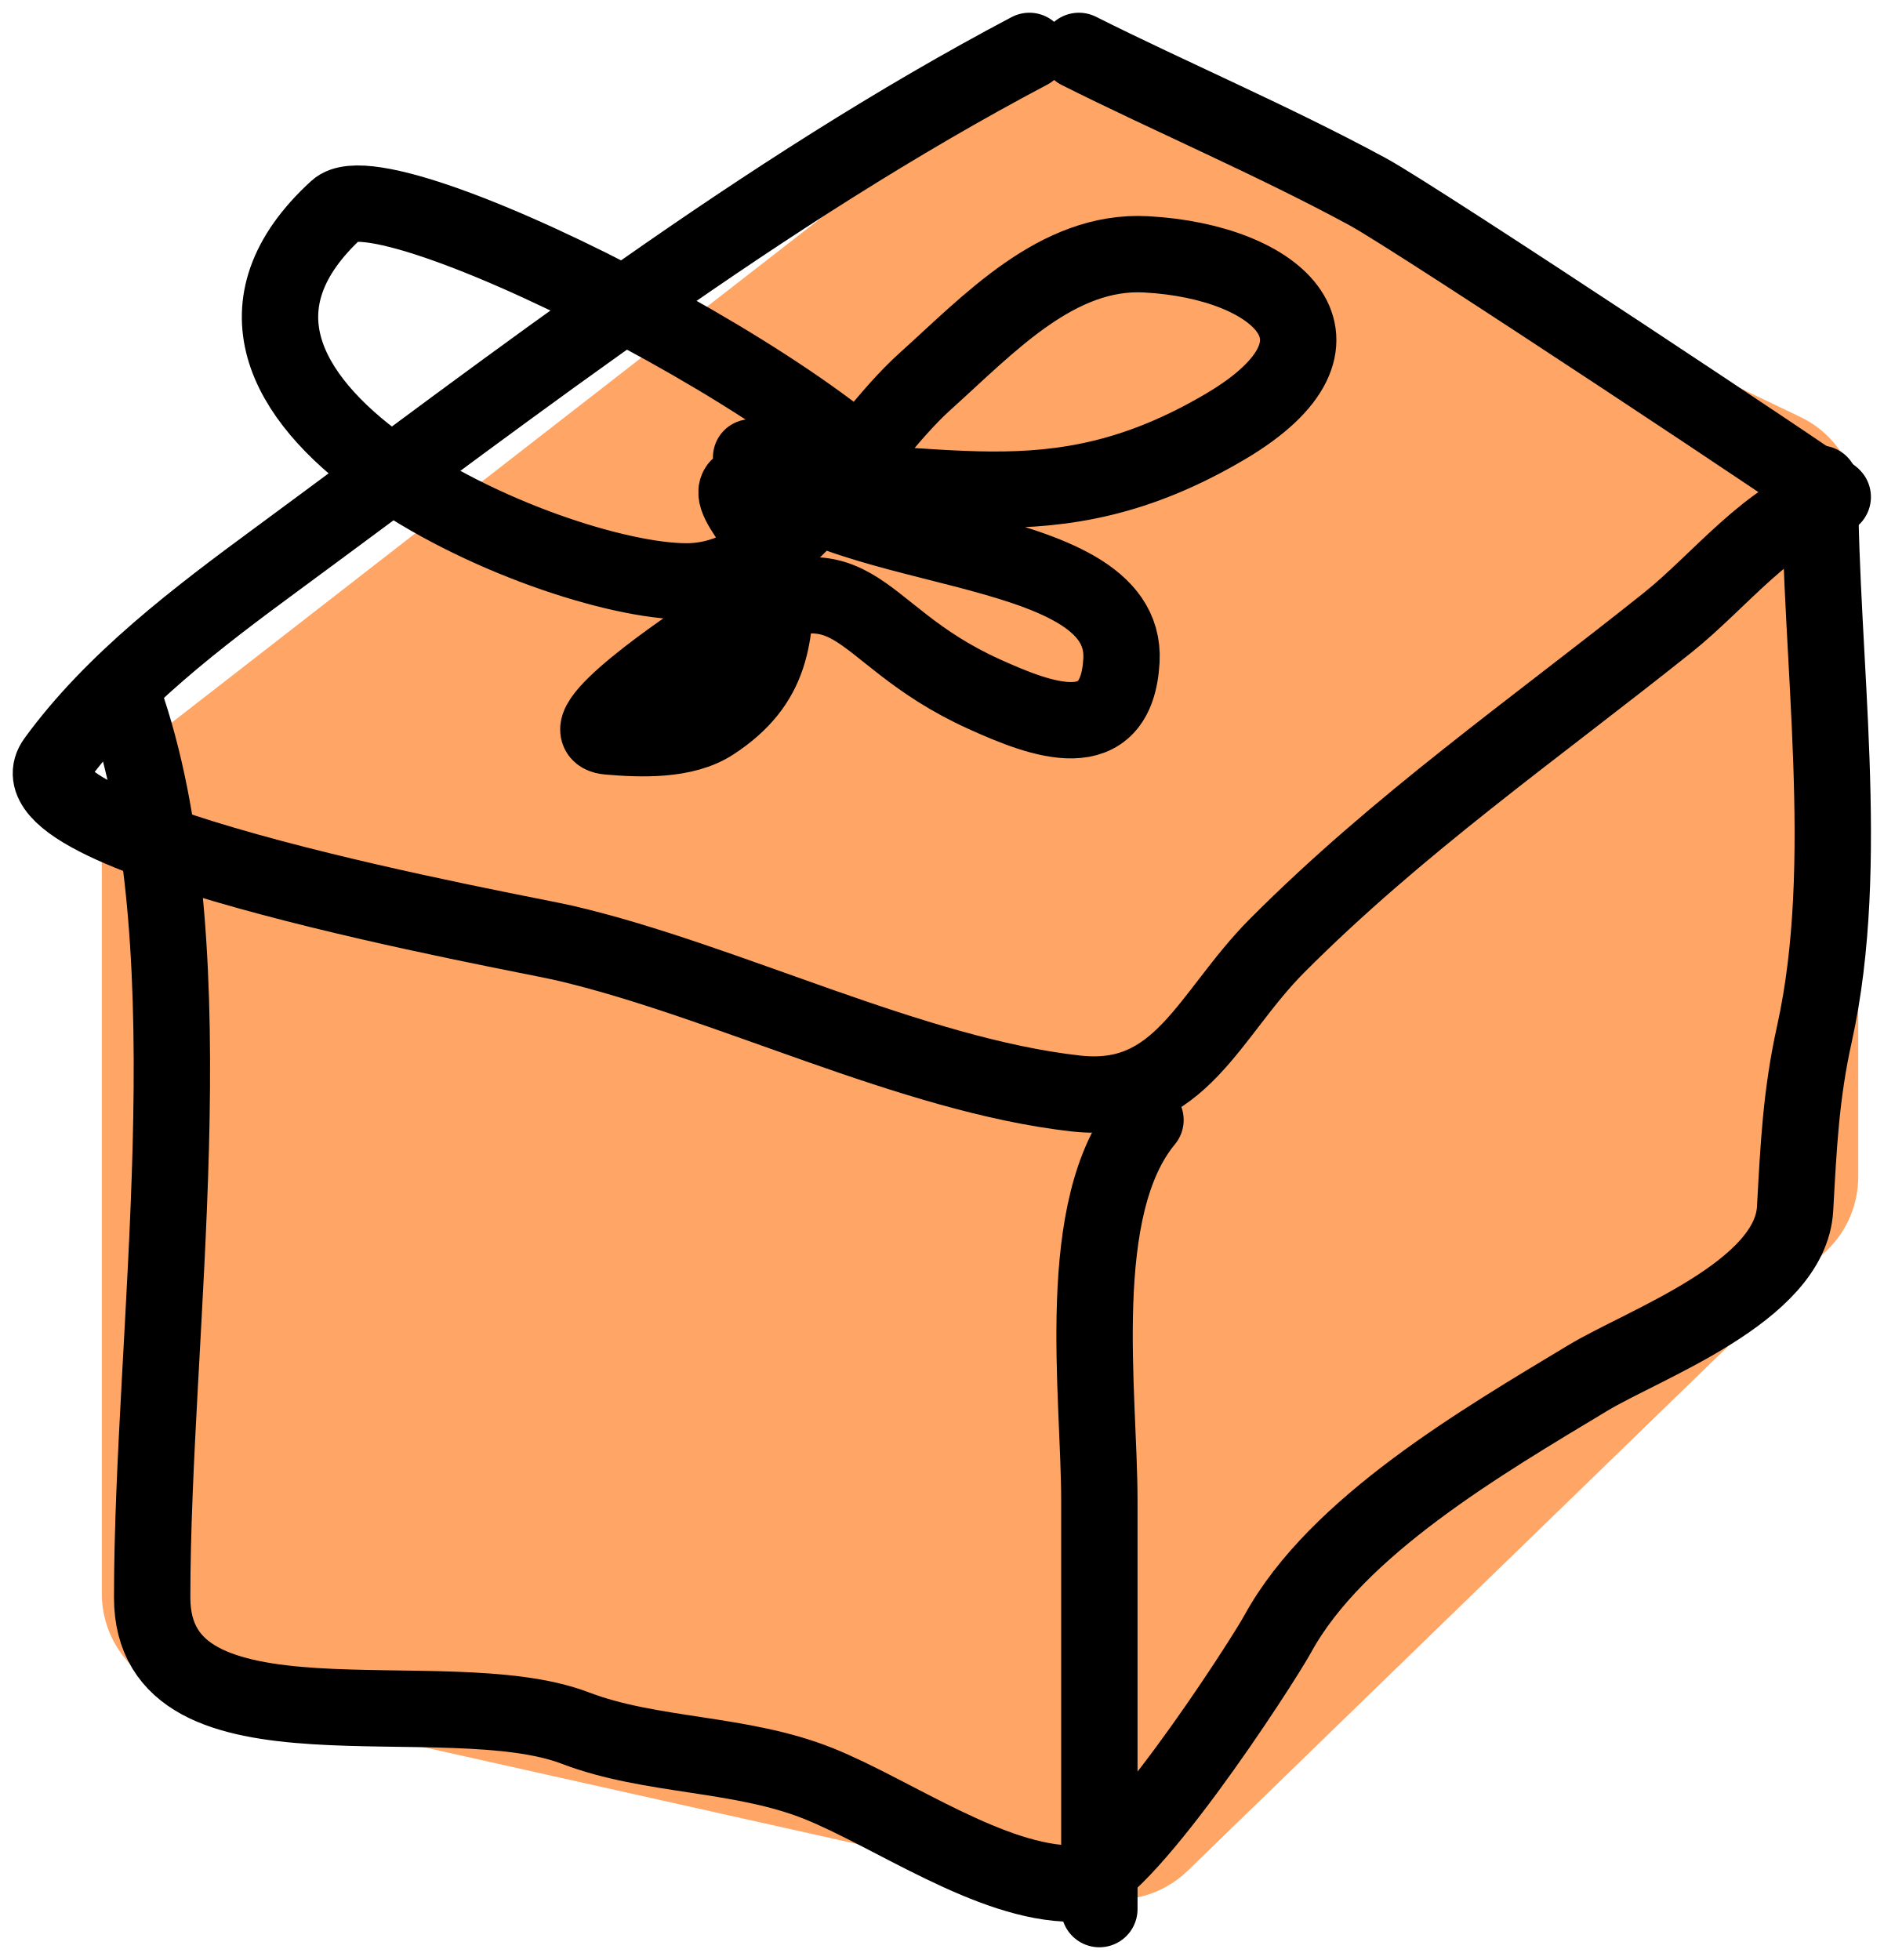
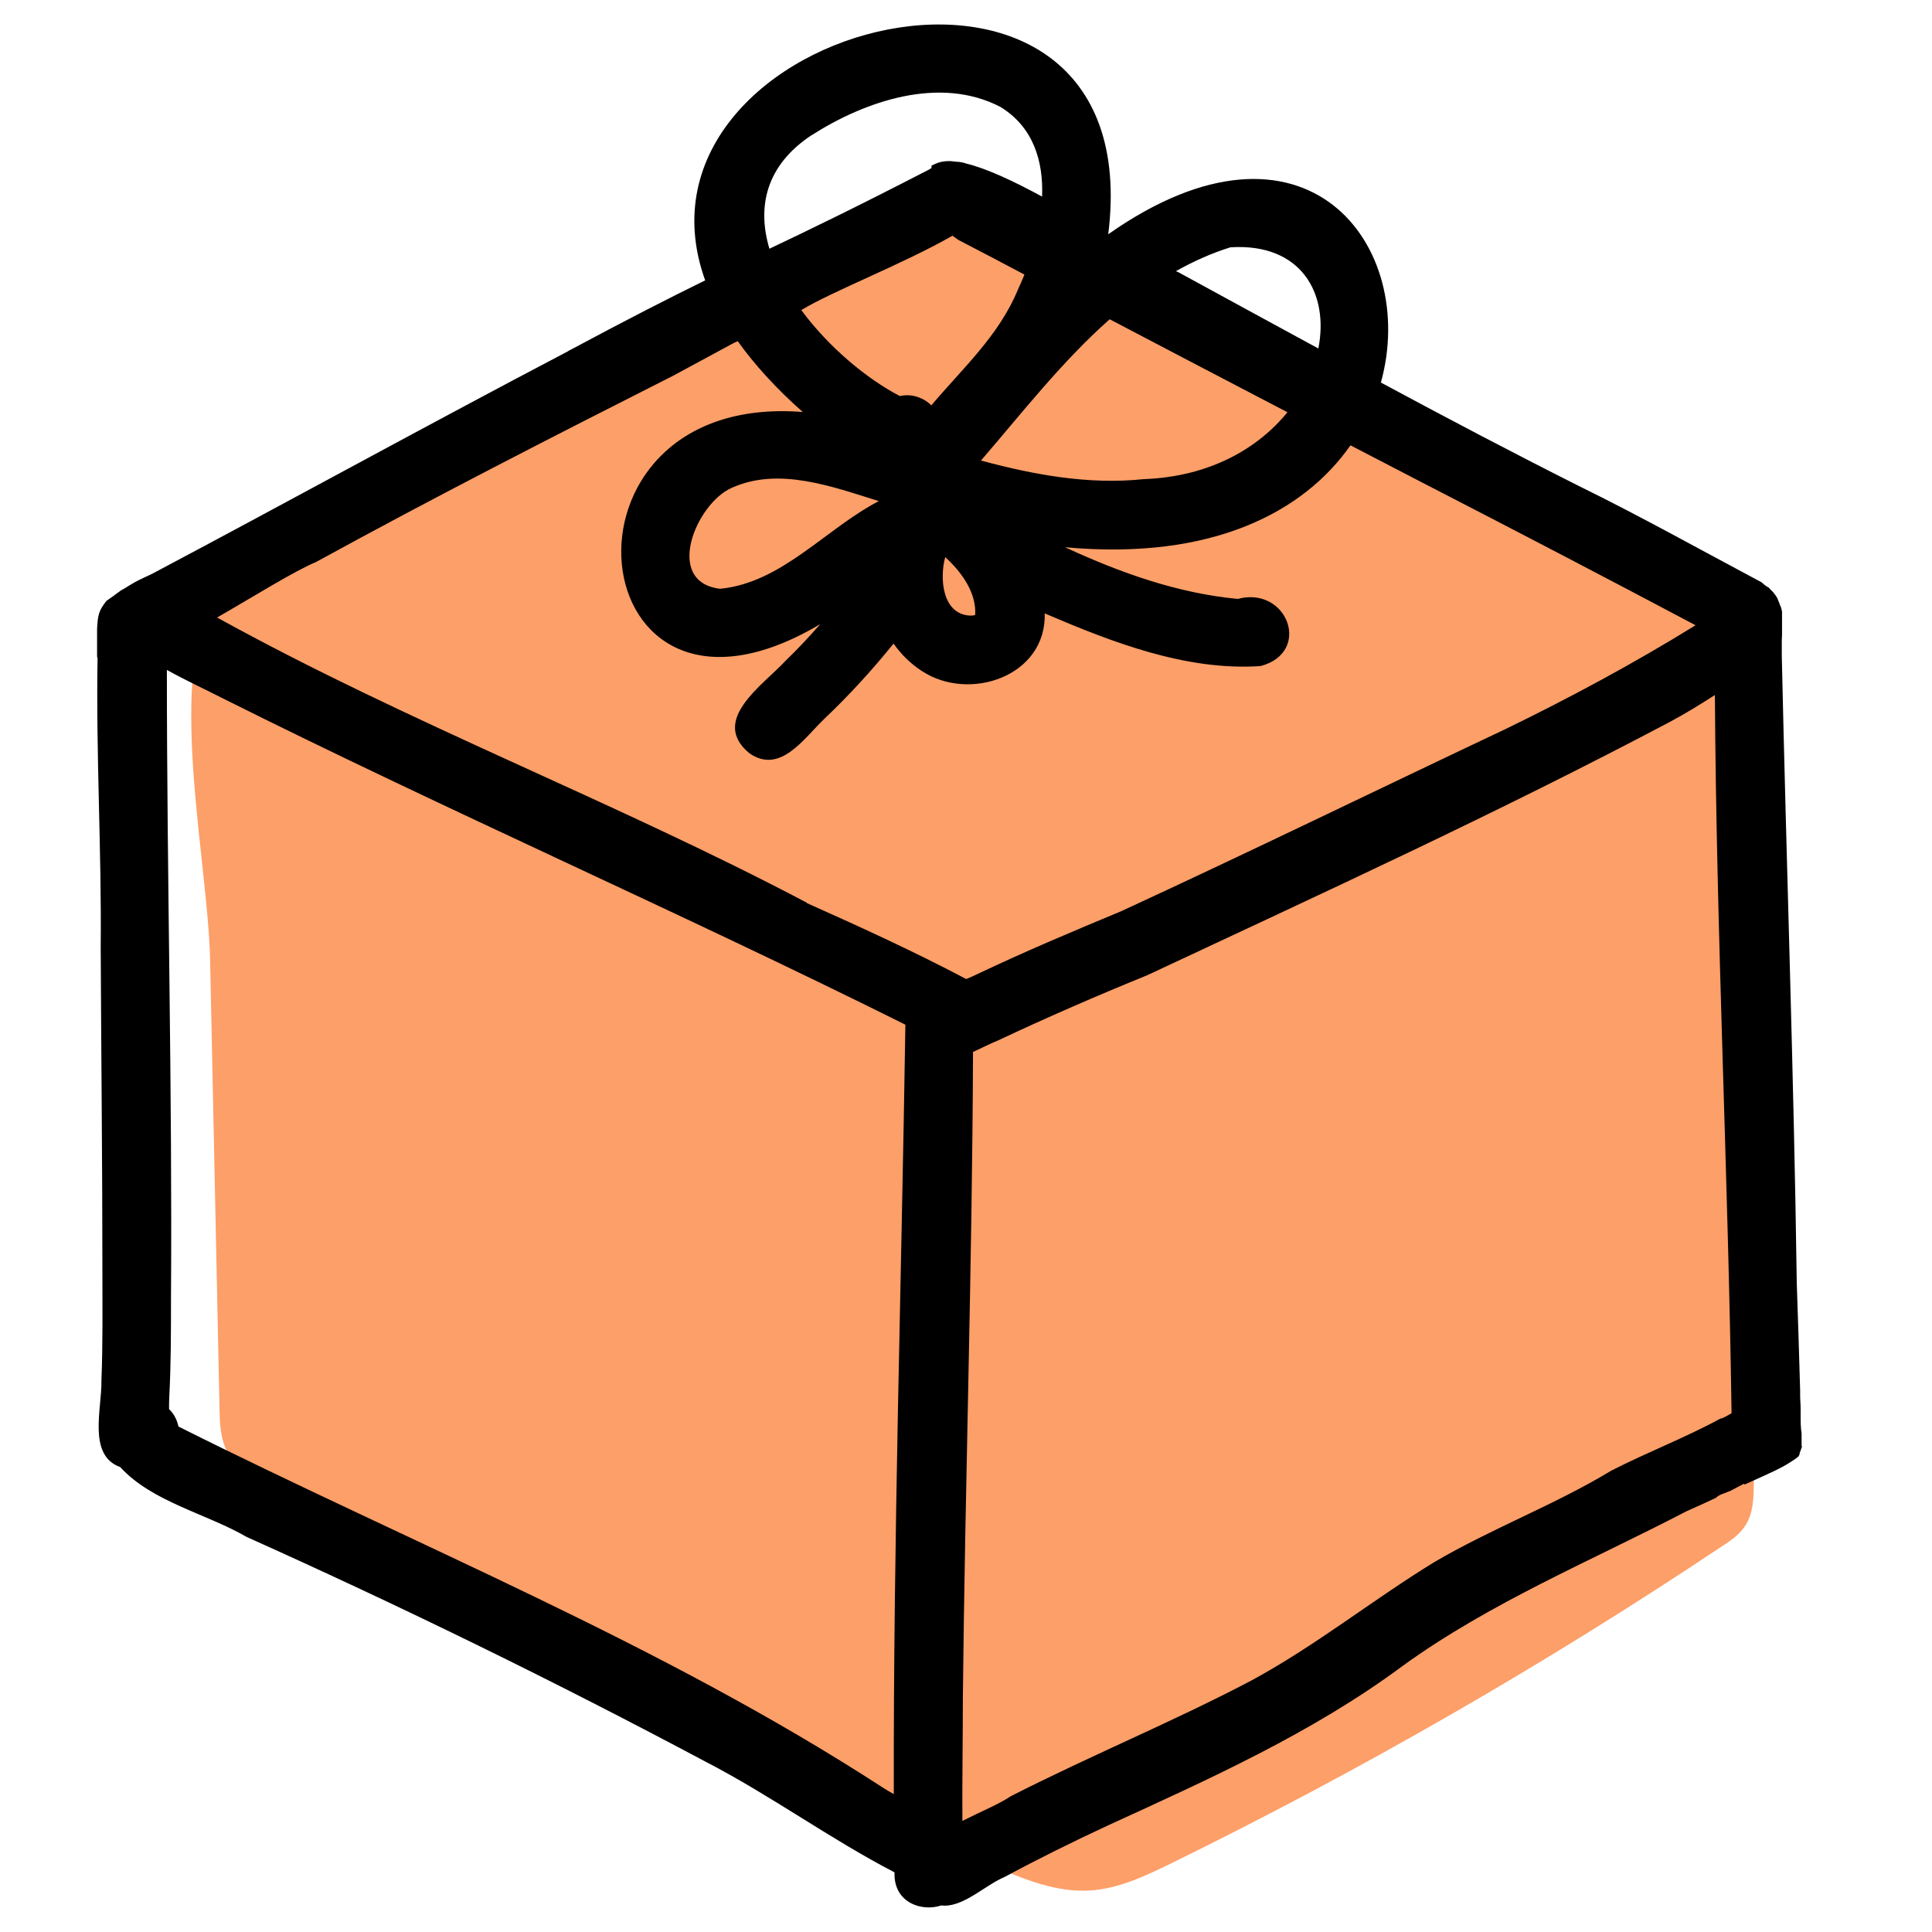
- <svg xmlns="http://www.w3.org/2000/svg" width="74" height="77" viewBox="0 0 74 77" fill="none">
-   <path d="M4 62.61V32.48C4 31.246 4.57 30.08 5.545 29.322L38.75 3.517C39.946 2.587 41.566 2.414 42.932 3.068L70.728 16.382C72.116 17.047 73 18.45 73 19.989V46.235C73 47.317 72.562 48.352 71.786 49.105L46.656 73.496C45.689 74.434 44.314 74.823 42.998 74.529L7.128 66.513C5.3 66.105 4 64.483 4 62.61Z" fill="#FFA667" />
-   <path d="M40.438 2C29.955 7.538 20.397 14.956 10.876 21.965C7.797 24.232 4.454 26.75 2.175 29.885C-0.093 33.005 20.39 36.632 22.171 37.047C28.507 38.522 35.817 42.24 42.276 42.96C46.384 43.418 47.481 39.85 50.166 37.155C54.925 32.377 60.284 28.637 65.514 24.46C67.574 22.815 69.512 20.237 71.999 19.523C72.105 19.493 55.693 8.596 53.733 7.534C50.03 5.527 45.947 3.789 42.384 2" stroke="black" stroke-width="3" stroke-linecap="round" />
-   <path d="M45 44C42.139 47.441 43.188 54.712 43.188 58.962C43.188 64.308 43.188 69.654 43.188 75" stroke="black" stroke-width="3" stroke-linecap="round" />
-   <path d="M71.498 19C71.498 25.872 72.761 33.919 71.281 40.607C70.748 43.014 70.656 45.028 70.52 47.482C70.339 50.752 64.599 52.796 62.371 54.139C58.268 56.611 52.515 59.954 50.201 64.179C49.568 65.336 43.976 74 42.161 74C38.939 74 35.063 71.236 32.164 70.071C29.099 68.84 25.576 69.026 22.602 67.889C17.46 65.921 5.978 69.266 5.978 62.76C5.978 52.315 8.256 37.649 5 27.839" stroke="black" stroke-width="3" stroke-linecap="round" />
-   <path d="M36.296 20.958C35.398 16.805 15.27 6.359 13.234 8.22C5.073 15.675 21.492 22.841 26.974 22.841C30.97 22.841 33.475 17.562 36.35 14.976C38.852 12.727 41.532 9.803 45.025 9.992C50.252 10.275 53.739 13.444 48.151 16.749C41.184 20.869 36.741 18.526 29.507 18.964C27.789 19.068 30.477 21.113 30.477 22.453C30.477 25.018 30.346 26.843 27.998 28.379C26.88 29.11 25.177 29.042 23.903 28.933C22.024 28.772 27.398 25.173 27.782 24.945C33.885 21.331 33.205 24.801 38.667 27.271C40.92 28.29 43.867 29.423 44.056 25.942C44.325 20.949 32.1 21.964 29.507 17.967" stroke="black" stroke-width="3" stroke-linecap="round" />
+ <svg xmlns="http://www.w3.org/2000/svg" width="80" height="80" viewBox="0 0 80 80" fill="none">
+   <path d="M38.23 9.62C38.84 9.34 39.49 9.06 40.16 9.11C40.66 9.14 41.12 9.35 41.58 9.56C50.13 13.46 58.69 17.38 66.81 22.11C68.46 23.07 70.17 24.15 71.03 25.85C71.68 27.13 71.77 28.6 71.84 30.03C72.36 40.46 72.62 50.9 72.62 61.35C72.62 61.99 72.61 62.67 72.25 63.2C72.02 63.55 71.66 63.8 71.3 64.03C63.98 68.92 56.33 73.32 48.43 77.19C47.38 77.7 46.3 78.21 45.14 78.28C43.75 78.37 42.41 77.82 41.13 77.27C30.78 72.81 20.75 67.6 11.16 61.69C10.44 61.25 9.68 60.75 9.34 59.97C9.12 59.46 9.1 58.89 9.09 58.33C8.96 52.14 8.83 45.94 8.7 39.75C8.62 35.79 6.99 28.62 8.69 24.95C10.39 21.28 18.27 19.1 21.64 17.44C27.12 14.74 32.66 12.13 38.23 9.62Z" fill="#FD9F68" />
+   <path d="M74.6 59.87C74.6 59.87 74.6 59.83 74.6 59.8C74.6 59.66 74.6 59.52 74.6 59.38C74.6 59.32 74.59 59.26 74.58 59.21C74.57 59.07 74.56 58.93 74.56 58.8C74.56 58.63 74.56 58.47 74.56 58.31C74.56 58.14 74.54 57.96 74.54 57.79C74.54 57.72 74.54 57.65 74.54 57.58C74.5 56.09 74.45 54.61 74.4 53.12C74.28 44.46 73.97 35.81 73.78 27.16C73.78 27.11 73.78 27.06 73.78 27.01C73.78 26.88 73.78 26.75 73.78 26.62C73.78 26.51 73.78 26.4 73.79 26.3C73.79 26.28 73.79 26.27 73.79 26.25C73.79 26.23 73.79 26.2 73.79 26.18C73.79 26.16 73.79 26.14 73.79 26.11V26.06C73.79 26.06 73.79 25.98 73.79 25.94C73.79 25.92 73.79 25.91 73.79 25.89C73.79 25.86 73.79 25.84 73.79 25.81C73.79 25.75 73.79 25.68 73.79 25.62C73.79 25.62 73.79 25.62 73.79 25.61C73.79 25.61 73.79 25.6 73.79 25.59C73.79 25.55 73.79 25.51 73.79 25.47C73.79 25.44 73.79 25.42 73.79 25.39C73.79 25.37 73.79 25.35 73.79 25.33C73.79 25.3 73.78 25.27 73.77 25.25C73.77 25.22 73.76 25.19 73.75 25.16C73.74 25.12 73.72 25.08 73.7 25.04C73.7 25.02 73.68 25 73.68 24.98C73.68 24.96 73.66 24.93 73.65 24.91C73.63 24.87 73.62 24.82 73.6 24.78C73.58 24.74 73.55 24.69 73.52 24.65C73.51 24.64 73.5 24.62 73.49 24.61C73.47 24.58 73.44 24.54 73.41 24.51C73.39 24.48 73.36 24.46 73.34 24.44C73.3 24.4 73.27 24.36 73.23 24.32C73.23 24.32 73.23 24.32 73.22 24.32C73.17 24.29 73.13 24.27 73.08 24.23C73.03 24.19 72.99 24.15 72.94 24.11C70.42 22.77 67.92 21.37 65.35 20.11C62.61 18.73 59.89 17.3 57.18 15.84C58.75 10.17 54.07 3.95 45.89 9.7C47.69 -4.74 25.34 0.89 29.2 11.61C27.77 12.31 26.08 13.17 23.52 14.54H23.53C17.77 17.56 12.07 20.7 6.3 23.76C6.06 23.88 5.81 23.98 5.58 24.11C5.44 24.19 5.29 24.28 5.15 24.37C5.11 24.39 5.07 24.42 5.02 24.44C4.95 24.49 4.87 24.55 4.8 24.6C4.76 24.63 4.72 24.66 4.68 24.69C4.68 24.69 4.66 24.7 4.65 24.71C4.65 24.71 4.63 24.73 4.61 24.74C4.61 24.74 4.6 24.75 4.59 24.75C4.58 24.76 4.56 24.77 4.55 24.78C4.51 24.81 4.47 24.84 4.42 24.87C4.4 24.89 4.39 24.91 4.37 24.93C4.31 25.01 4.25 25.09 4.2 25.18C4.17 25.23 4.15 25.28 4.13 25.33C4.11 25.38 4.09 25.44 4.08 25.49C4.06 25.57 4.05 25.66 4.04 25.74C4.04 25.74 4.04 25.76 4.04 25.77C4.03 25.87 4.02 25.97 4.02 26.07C4.02 26.2 4.02 26.33 4.02 26.46C4.02 26.71 4.02 26.96 4.02 27.22C4.02 27.22 4.03 27.22 4.04 27.22C3.97 31.22 4.21 35.22 4.17 39.22C4.19 43.69 4.24 48.17 4.24 52.64C4.24 54.15 4.26 55.65 4.2 57.16C4.22 58.35 3.62 60.26 4.98 60.75C6.29 62.19 8.56 62.68 10.21 63.64C16.65 66.53 22.99 69.63 29.22 72.95C31.91 74.34 34.36 76.14 37.04 77.53C37.04 77.57 37.04 77.62 37.04 77.66C37.07 78.78 38.15 79.17 38.98 78.9C39.02 78.9 39.07 78.91 39.11 78.91C39.96 78.91 40.8 78.06 41.6 77.72C42.99 76.97 44.41 76.27 45.85 75.6C50.06 73.67 54.32 71.77 58.07 68.99C61.7 66.36 65.87 64.64 69.83 62.58C70.24 62.4 70.65 62.21 71.06 62.02C71.07 62.01 71.09 61.99 71.1 61.98C71.2 61.9 71.32 61.86 71.44 61.82C71.51 61.79 71.57 61.76 71.64 61.74C71.83 61.64 72.02 61.54 72.21 61.44C72.21 61.44 72.23 61.46 72.24 61.47C72.26 61.46 72.29 61.45 72.31 61.44C72.52 61.35 72.72 61.25 72.93 61.16C73.16 61.05 73.4 60.95 73.63 60.83C73.74 60.78 73.84 60.72 73.95 60.66C74.07 60.59 74.19 60.51 74.31 60.43C74.37 60.39 74.42 60.35 74.47 60.31C74.47 60.29 74.49 60.28 74.5 60.26C74.5 60.24 74.52 60.22 74.52 60.2C74.52 60.2 74.52 60.2 74.52 60.19V60.17C74.52 60.17 74.52 60.15 74.53 60.14C74.55 60.09 74.57 60.05 74.58 60C74.59 59.96 74.61 59.93 74.62 59.89L74.6 59.87ZM50.96 10.24C53.88 10.06 55.04 12.15 54.59 14.43C52.65 13.38 50.72 12.32 48.79 11.27C48.76 11.26 48.72 11.24 48.69 11.23C49.4 10.83 50.15 10.49 50.95 10.24H50.96ZM45.95 13.22C48.4 14.51 50.86 15.79 53.31 17.07C52.1 18.56 50.1 19.74 47.36 19.84C45.08 20.08 42.81 19.66 40.62 19.07C42.31 17.11 43.98 14.96 45.95 13.22ZM38.56 16.78C38.42 16.64 38.25 16.53 38.06 16.46C37.81 16.36 37.53 16.34 37.26 16.4C35.88 15.68 34.31 14.37 33.18 12.84C34.46 12.06 37.42 10.92 39.44 9.76C39.52 9.82 39.61 9.88 39.69 9.94C39.74 9.96 39.78 9.98 39.82 10.01C39.82 10.01 39.82 10.01 39.83 10.01C40.7 10.46 41.55 10.91 42.42 11.37C42.33 11.59 42.24 11.8 42.15 11.99C41.37 13.89 39.86 15.25 38.56 16.79V16.78ZM40.39 25.46C40.32 25.49 40.24 25.49 40.16 25.49C39.01 25.43 38.9 23.93 39.14 23.07C39.8 23.67 40.44 24.53 40.38 25.47L40.39 25.46ZM29.81 24.38C27.47 24.09 28.83 20.84 30.3 20.2C32.25 19.32 34.46 20.15 36.39 20.75C34.19 21.89 32.38 24.13 29.82 24.38H29.81ZM33.59 5.61C35.82 4.18 38.92 3.12 41.43 4.43C42.78 5.26 43.21 6.66 43.15 8.14C41.99 7.51 40.87 6.98 40 6.77C39.95 6.75 39.91 6.74 39.86 6.73C39.8 6.72 39.75 6.71 39.69 6.7C39.67 6.7 39.64 6.7 39.62 6.7C39.51 6.69 39.4 6.67 39.31 6.67C39.15 6.67 39 6.69 38.87 6.73C38.76 6.77 38.66 6.81 38.57 6.86C38.57 6.89 38.57 6.93 38.57 6.96C38.55 6.97 38.53 6.98 38.51 6.99C38.51 6.99 38.51 6.99 38.51 7C35.35 8.63 33.5 9.52 31.86 10.3C31.35 8.59 31.69 6.87 33.6 5.6L33.59 5.61ZM37.01 74.29C36.85 74.2 36.69 74.11 36.54 74.01C27.36 68.05 17.14 63.96 7.39 59.07C7.32 58.75 7.18 58.52 7 58.35C7 58.17 7 58 7.01 57.83C7.08 56.49 7.08 55.14 7.08 53.8C7.14 45.11 6.91 36.43 6.91 27.74C7.68 28.17 8.49 28.54 9.25 28.93C18.59 33.6 28.14 37.77 37.49 42.43C37.33 53.03 36.99 63.66 37.01 74.28V74.29ZM33.41 37.38C25.43 33.17 16.9 29.94 8.99 25.57C10.59 24.65 12.18 23.65 13.09 23.27C17.94 20.61 22.91 18.07 27.87 15.56C30.99 13.88 30.23 14.27 30.55 14.13C31.23 15.08 32.11 16.06 33.24 17.06C22.31 16.2 23.95 31.81 33.97 25.84C33.51 26.36 33.04 26.87 32.54 27.35C31.61 28.36 29.37 29.82 31.03 31.19C32.32 32.09 33.31 30.54 34.15 29.75C35.17 28.78 36.12 27.74 37 26.65C37.32 27.1 37.71 27.49 38.18 27.79C40.15 29.08 43.33 28 43.26 25.4C46.02 26.58 49.1 27.79 52.2 27.58C54.34 27.01 53.31 24.25 51.25 24.8C48.75 24.56 46.42 23.73 44.1 22.66C50.2 23.22 54 21.19 55.92 18.44C56.99 18.99 58.05 19.55 59.12 20.1C62.83 22.01 66.53 23.94 70.21 25.89C67.67 27.46 65.05 28.87 62.36 30.18C57.05 32.69 51.76 35.27 46.43 37.73C44.43 38.56 42.44 39.4 40.48 40.33C40.34 40.4 40.18 40.47 40.01 40.54C37.85 39.4 35.64 38.39 33.4 37.39L33.41 37.38ZM71.26 58.73C69.79 59.53 68.22 60.13 66.73 60.89C64.37 62.32 61.76 63.29 59.38 64.69C56.82 66.26 54.47 68.15 51.83 69.58C48.56 71.3 45.14 72.7 41.85 74.38C41.38 74.7 40.6 75.02 39.85 75.4C39.84 73.7 39.87 72 39.87 70.3C39.96 61.38 40.26 52.47 40.29 43.56C40.64 43.4 40.99 43.22 41.31 43.09C43.35 42.13 45.42 41.23 47.51 40.38C54.77 36.98 62.06 33.64 69.15 29.89C69.79 29.55 70.4 29.17 71.01 28.78C71.07 38.68 71.56 48.61 71.7 58.52C71.56 58.6 71.42 58.68 71.28 58.74L71.26 58.73Z" fill="black" />
</svg>
